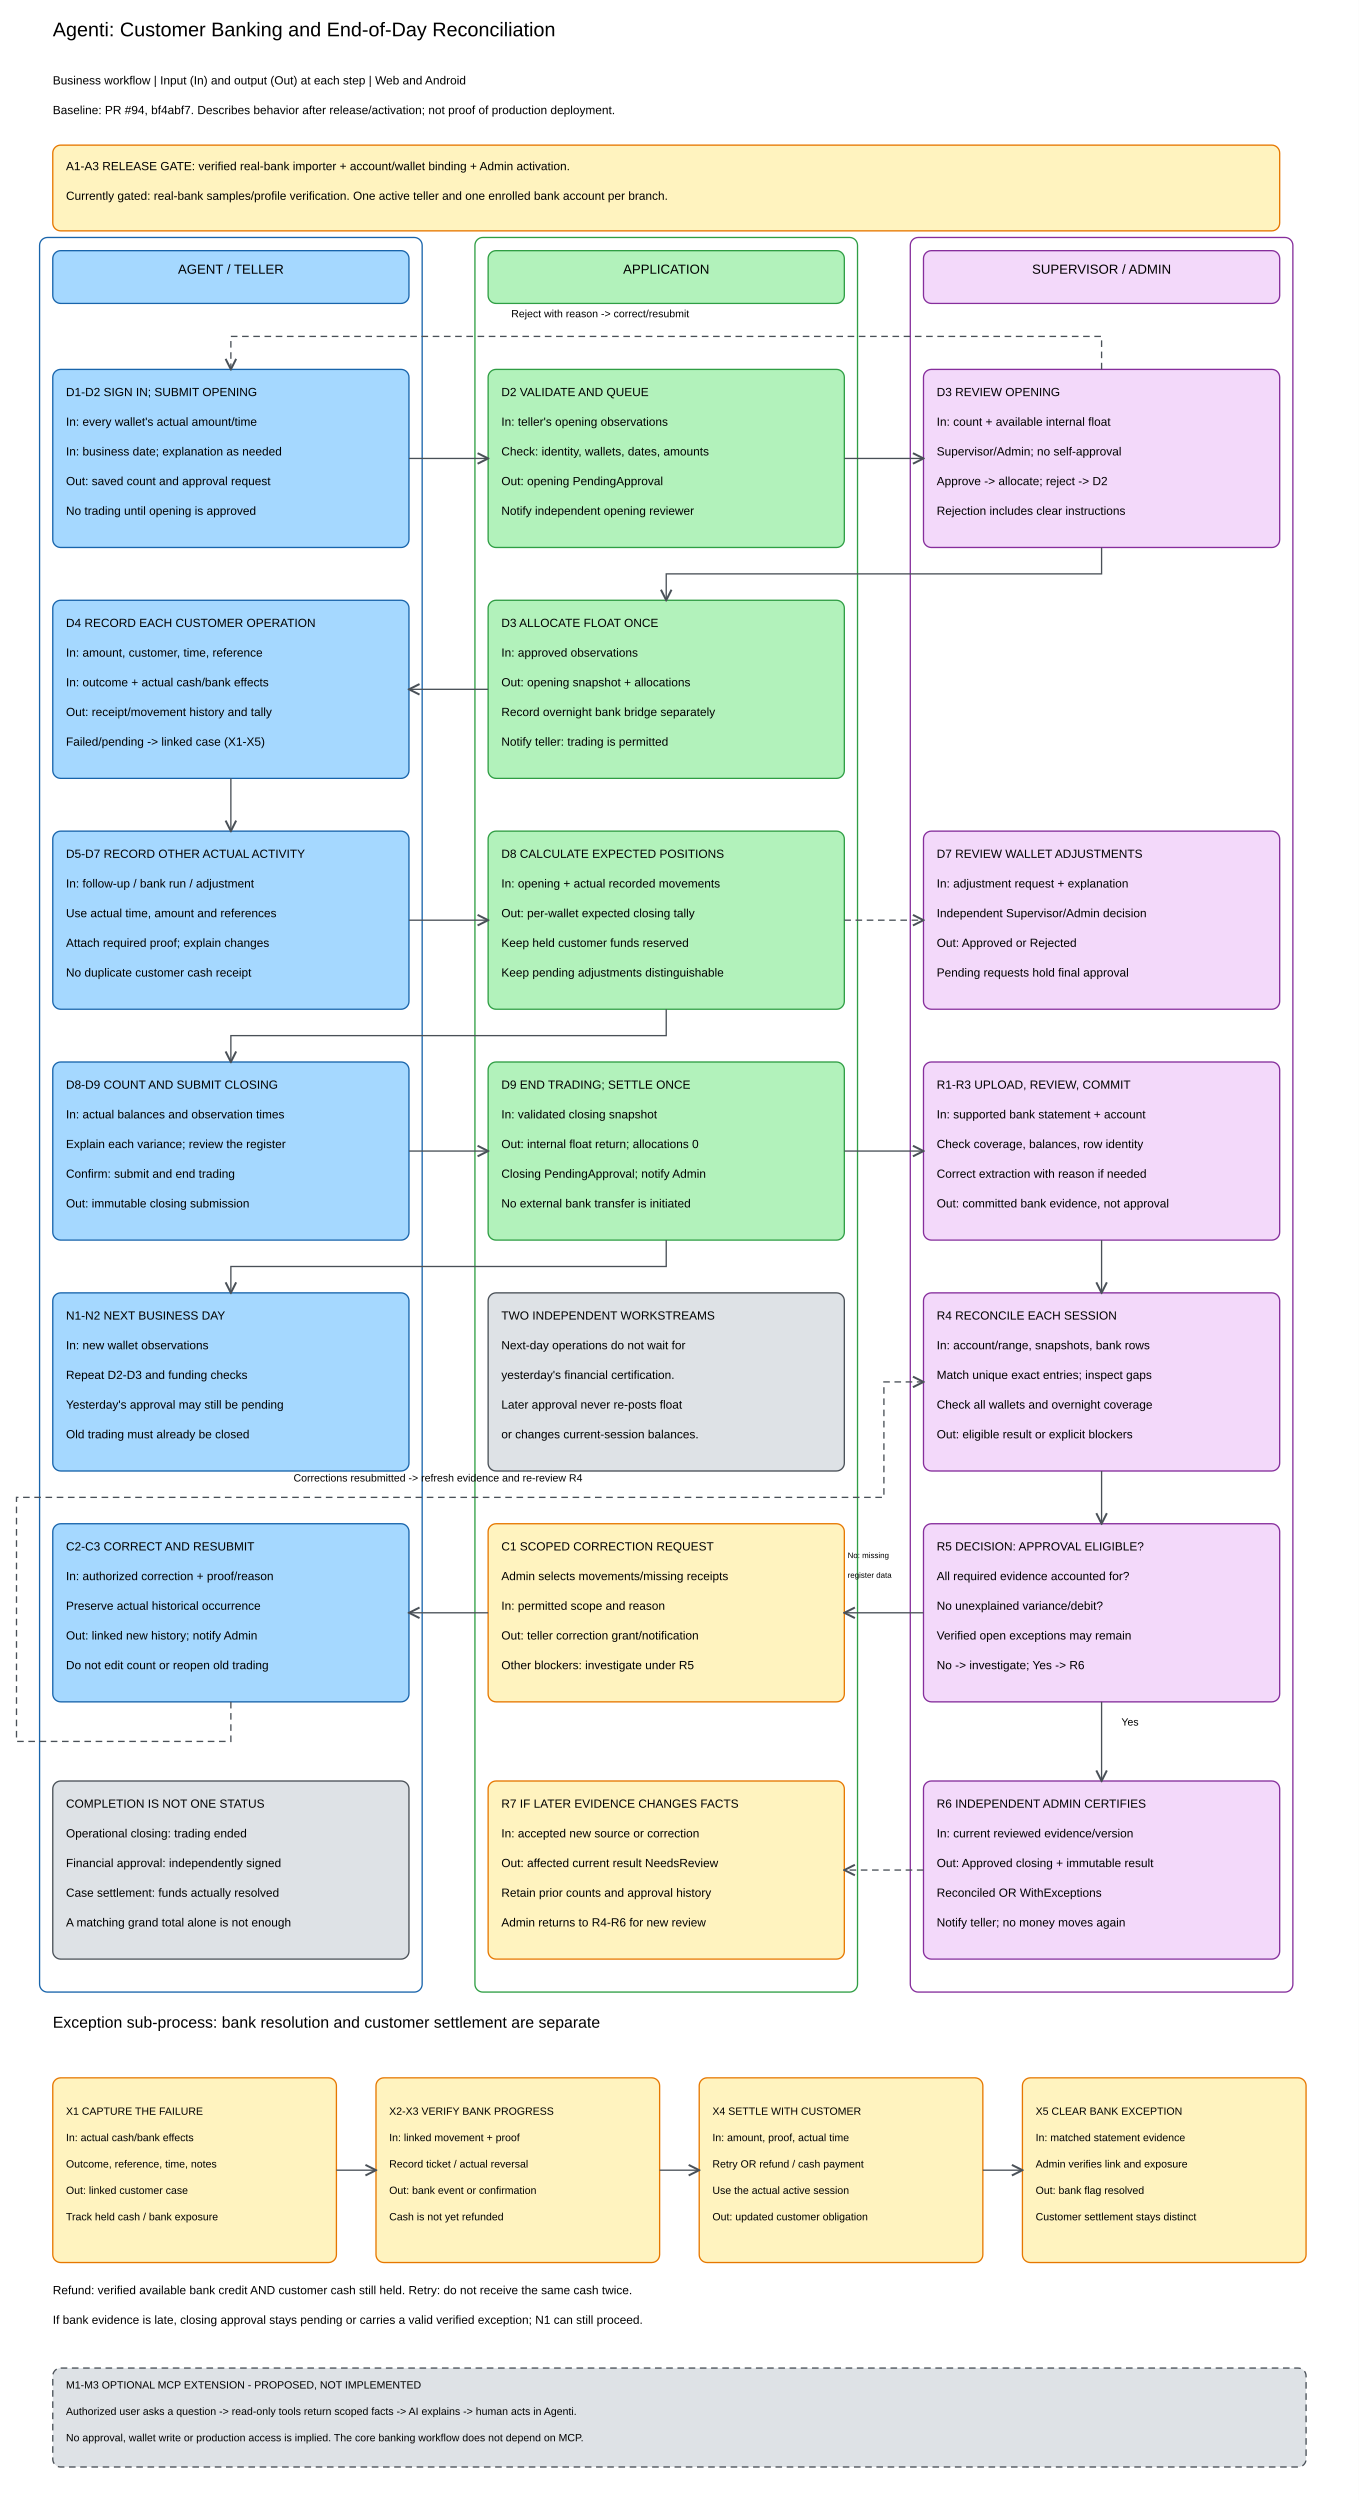
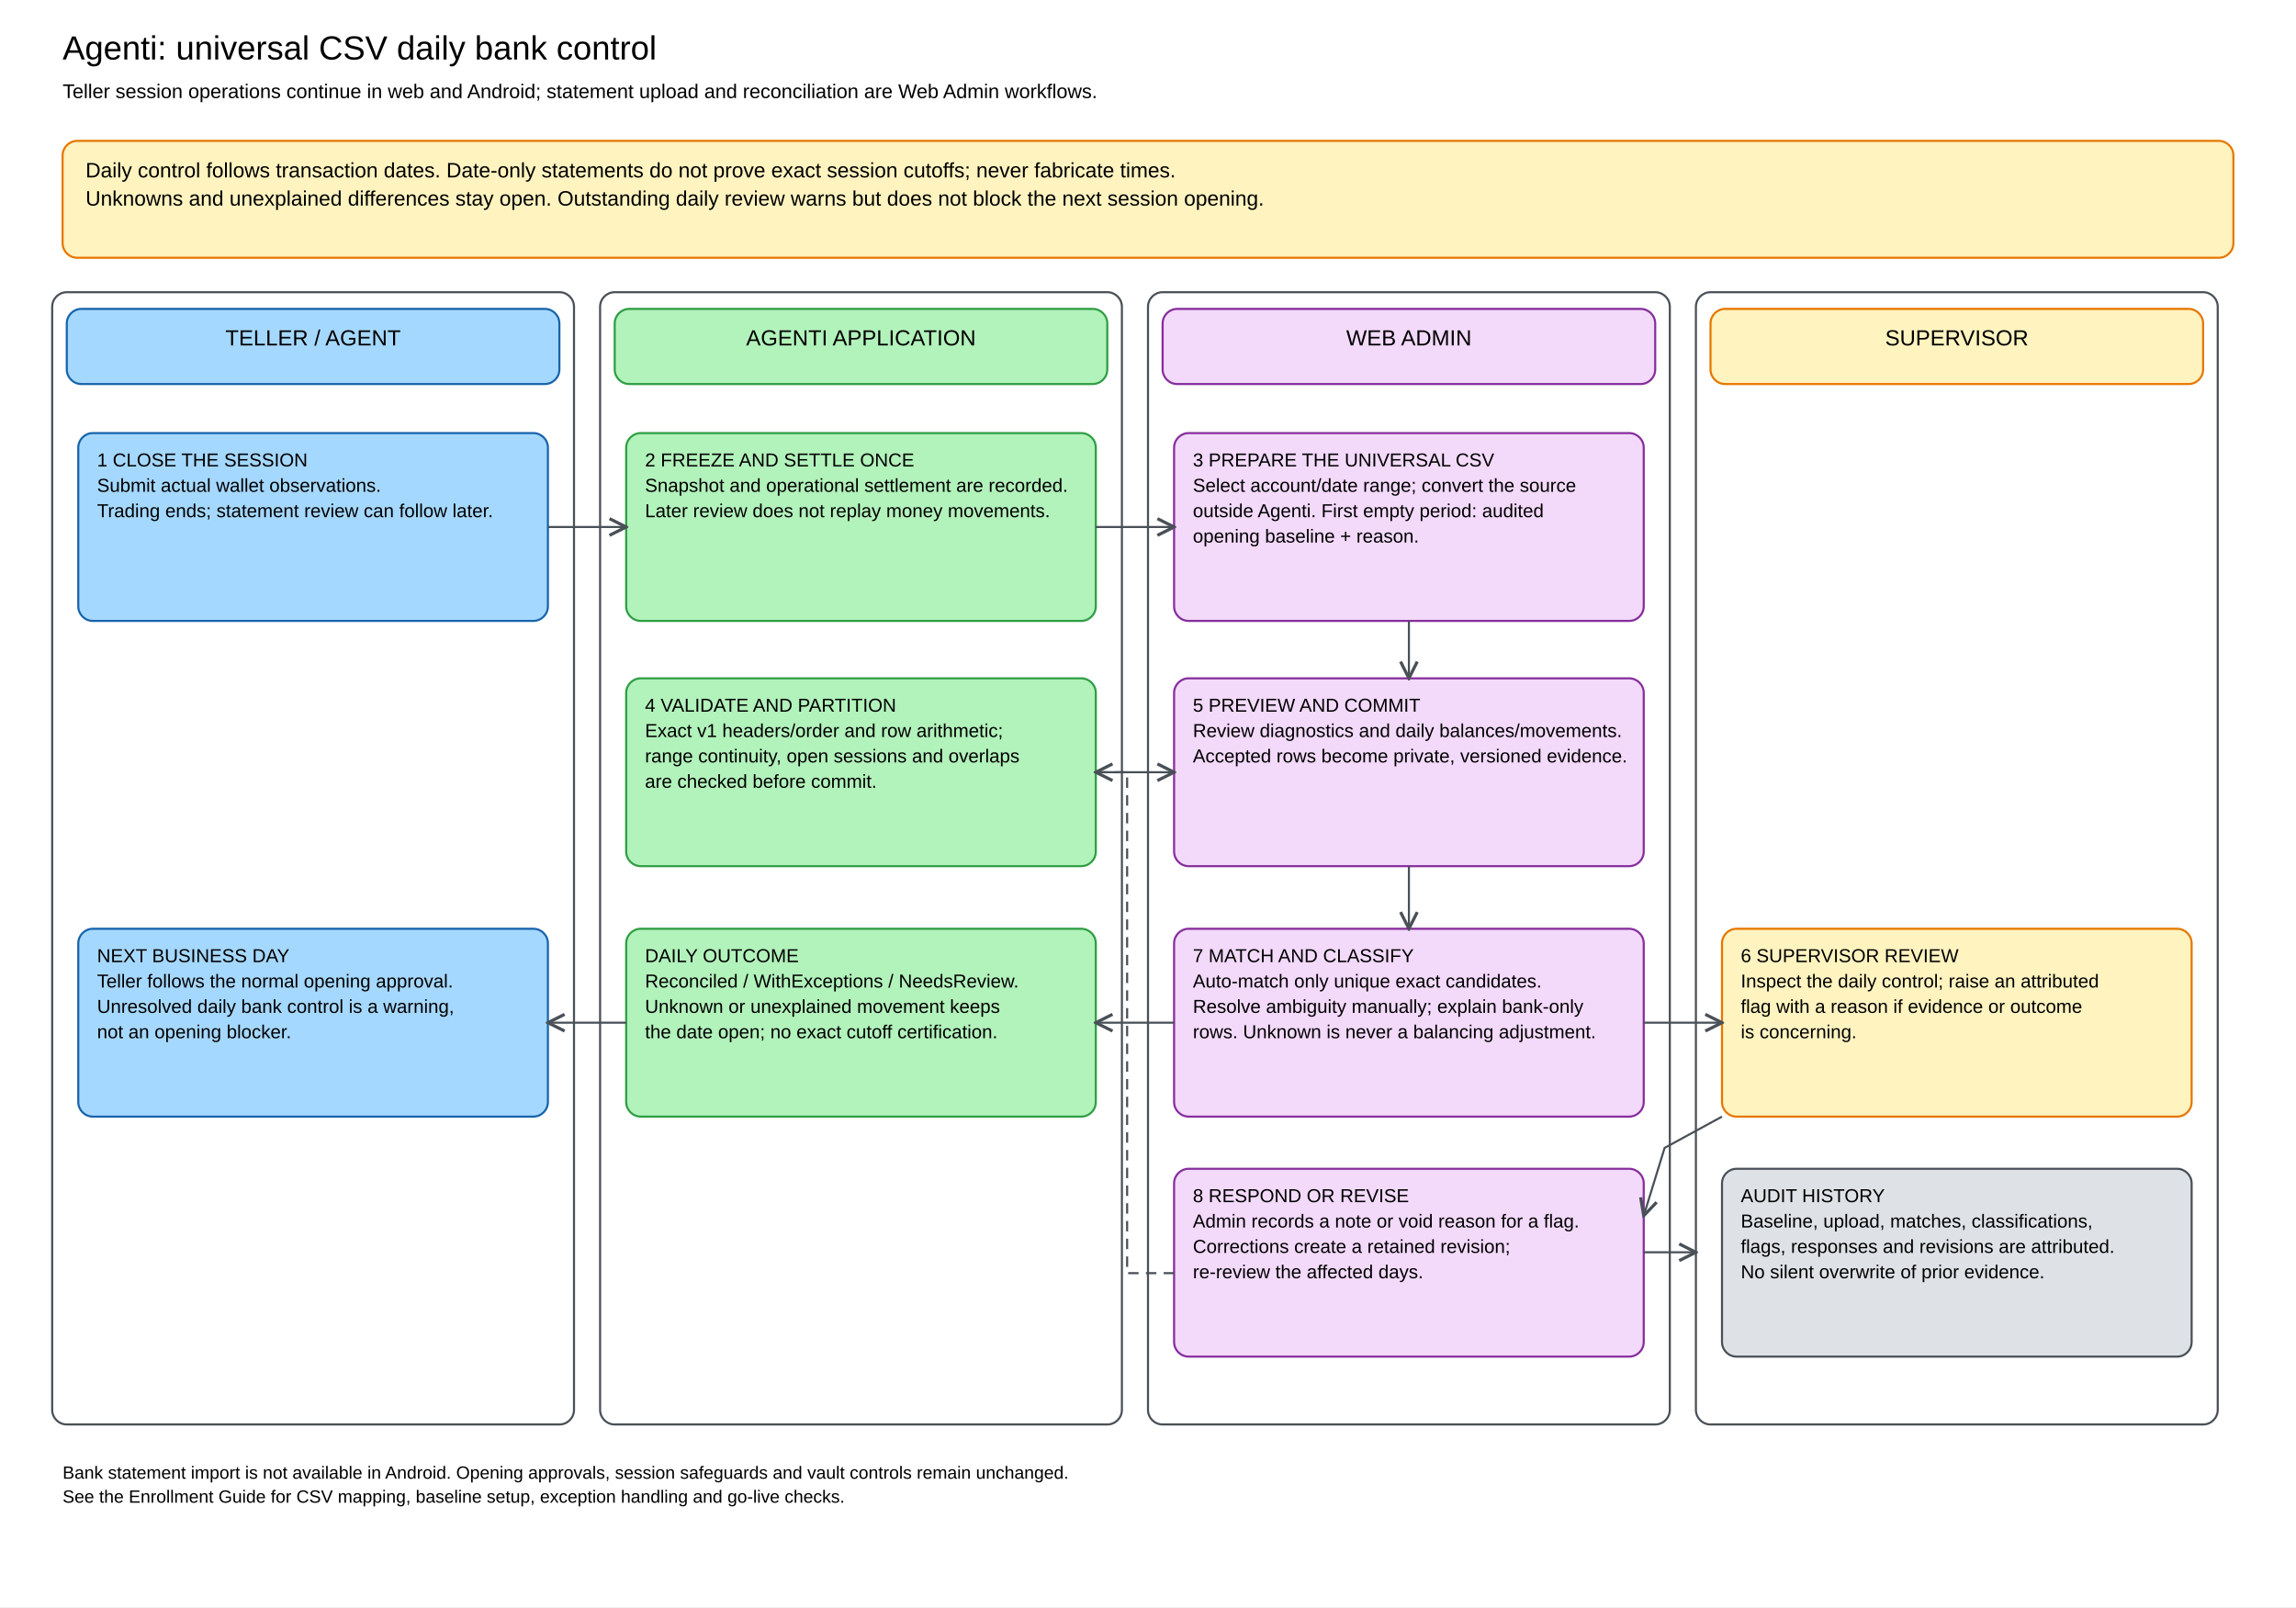
- <svg xmlns="http://www.w3.org/2000/svg" width="2060" height="3790" viewBox="0 0 2060 3790">
+ <svg xmlns="http://www.w3.org/2000/svg" width="2200" height="1540" viewBox="0 0 2200 1540">
  <defs>
    <marker id="arrow" markerWidth="10" markerHeight="10" refX="9" refY="5" orient="auto" markerUnits="strokeWidth">
      <path d="M1 1 L9 5 L1 9" fill="none" stroke="#495057" stroke-width="1.5" />
    </marker>
  </defs>
-   <rect width="2060" height="3790" fill="#ffffff" />
-   <rect id="gate" x="80" y="220" width="1860" height="130" rx="12" fill="#fff3bf" stroke="#e67700" stroke-width="2" />
-   <rect id="agent-lane" x="60" y="360" width="580" height="2660" rx="12" fill="none" stroke="#1864ab" stroke-width="2" />
-   <rect id="agent-lane-heading" x="80" y="380" width="540" height="80" rx="12" fill="#a5d8ff" stroke="#1864ab" stroke-width="2" />
-   <rect id="app-lane" x="720" y="360" width="580" height="2660" rx="12" fill="none" stroke="#2f9e44" stroke-width="2" />
-   <rect id="app-lane-heading" x="740" y="380" width="540" height="80" rx="12" fill="#b2f2bb" stroke="#2f9e44" stroke-width="2" />
-   <rect id="admin-lane" x="1380" y="360" width="580" height="2660" rx="12" fill="none" stroke="#862e9c" stroke-width="2" />
-   <rect id="admin-lane-heading" x="1400" y="380" width="540" height="80" rx="12" fill="#f3d9fa" stroke="#862e9c" stroke-width="2" />
-   <rect id="opening" x="80" y="560" width="540" height="270" rx="12" fill="#a5d8ff" stroke="#1864ab" stroke-width="2" />
-   <rect id="opening-queue" x="740" y="560" width="540" height="270" rx="12" fill="#b2f2bb" stroke="#2f9e44" stroke-width="2" />
-   <rect id="opening-review" x="1400" y="560" width="540" height="270" rx="12" fill="#f3d9fa" stroke="#862e9c" stroke-width="2" />
-   <rect id="allocation" x="740" y="910" width="540" height="270" rx="12" fill="#b2f2bb" stroke="#2f9e44" stroke-width="2" />
-   <rect id="capture" x="80" y="910" width="540" height="270" rx="12" fill="#a5d8ff" stroke="#1864ab" stroke-width="2" />
-   <rect id="optional" x="80" y="1260" width="540" height="270" rx="12" fill="#a5d8ff" stroke="#1864ab" stroke-width="2" />
-   <rect id="projection" x="740" y="1260" width="540" height="270" rx="12" fill="#b2f2bb" stroke="#2f9e44" stroke-width="2" />
-   <rect id="adjustment-review" x="1400" y="1260" width="540" height="270" rx="12" fill="#f3d9fa" stroke="#862e9c" stroke-width="2" />
-   <rect id="closing" x="80" y="1610" width="540" height="270" rx="12" fill="#a5d8ff" stroke="#1864ab" stroke-width="2" />
-   <rect id="settlement" x="740" y="1610" width="540" height="270" rx="12" fill="#b2f2bb" stroke="#2f9e44" stroke-width="2" />
-   <rect id="import" x="1400" y="1610" width="540" height="270" rx="12" fill="#f3d9fa" stroke="#862e9c" stroke-width="2" />
-   <rect id="next-day" x="80" y="1960" width="540" height="270" rx="12" fill="#a5d8ff" stroke="#1864ab" stroke-width="2" />
-   <rect id="independence" x="740" y="1960" width="540" height="270" rx="12" fill="#dee2e6" stroke="#495057" stroke-width="2" />
-   <rect id="match" x="1400" y="1960" width="540" height="270" rx="12" fill="#f3d9fa" stroke="#862e9c" stroke-width="2" />
-   <rect id="decision" x="1400" y="2310" width="540" height="270" rx="12" fill="#f3d9fa" stroke="#862e9c" stroke-width="2" />
-   <rect id="correction-request" x="740" y="2310" width="540" height="270" rx="12" fill="#fff3bf" stroke="#e67700" stroke-width="2" />
-   <rect id="correction" x="80" y="2310" width="540" height="270" rx="12" fill="#a5d8ff" stroke="#1864ab" stroke-width="2" />
-   <rect id="approval" x="1400" y="2700" width="540" height="270" rx="12" fill="#f3d9fa" stroke="#862e9c" stroke-width="2" />
-   <rect id="late-evidence" x="740" y="2700" width="540" height="270" rx="12" fill="#fff3bf" stroke="#e67700" stroke-width="2" />
-   <rect id="finish" x="80" y="2700" width="540" height="270" rx="12" fill="#dee2e6" stroke="#495057" stroke-width="2" />
-   <rect id="case-capture" x="80" y="3150" width="430" height="280" rx="12" fill="#fff3bf" stroke="#e67700" stroke-width="2" />
-   <rect id="case-bank" x="570" y="3150" width="430" height="280" rx="12" fill="#fff3bf" stroke="#e67700" stroke-width="2" />
-   <rect id="case-customer" x="1060" y="3150" width="430" height="280" rx="12" fill="#fff3bf" stroke="#e67700" stroke-width="2" />
-   <rect id="case-admin" x="1550" y="3150" width="430" height="280" rx="12" fill="#fff3bf" stroke="#e67700" stroke-width="2" />
-   <rect id="mcp-proposed" x="80" y="3590" width="1900" height="150" rx="12" fill="#dee2e6" stroke="#495057" stroke-width="2" stroke-dasharray="10 7" />
-   <polyline points="620,695 740,695" fill="none" stroke="#495057" stroke-width="2" marker-end="url(#arrow)" />
-   <polyline points="1280,695 1400,695" fill="none" stroke="#495057" stroke-width="2" marker-end="url(#arrow)" />
-   <polyline points="1670,830 1670,870 1010,870 1010,910" fill="none" stroke="#495057" stroke-width="2" marker-end="url(#arrow)" />
-   <polyline points="740,1045 620,1045" fill="none" stroke="#495057" stroke-width="2" marker-end="url(#arrow)" />
-   <polyline points="1670,560 1670,510 350,510 350,560" fill="none" stroke="#495057" stroke-width="2" marker-end="url(#arrow)" stroke-dasharray="10 7" />
-   <polyline points="350,1180 350,1260" fill="none" stroke="#495057" stroke-width="2" marker-end="url(#arrow)" />
-   <polyline points="620,1395 740,1395" fill="none" stroke="#495057" stroke-width="2" marker-end="url(#arrow)" />
-   <polyline points="1280,1395 1400,1395" fill="none" stroke="#495057" stroke-width="2" marker-end="url(#arrow)" stroke-dasharray="10 7" />
-   <polyline points="1010,1530 1010,1570 350,1570 350,1610" fill="none" stroke="#495057" stroke-width="2" marker-end="url(#arrow)" />
-   <polyline points="620,1745 740,1745" fill="none" stroke="#495057" stroke-width="2" marker-end="url(#arrow)" />
-   <polyline points="1280,1745 1400,1745" fill="none" stroke="#495057" stroke-width="2" marker-end="url(#arrow)" />
-   <polyline points="1010,1880 1010,1920 350,1920 350,1960" fill="none" stroke="#495057" stroke-width="2" marker-end="url(#arrow)" />
-   <polyline points="1670,1880 1670,1960" fill="none" stroke="#495057" stroke-width="2" marker-end="url(#arrow)" />
-   <polyline points="1670,2230 1670,2310" fill="none" stroke="#495057" stroke-width="2" marker-end="url(#arrow)" />
-   <polyline points="1400,2445 1280,2445" fill="none" stroke="#495057" stroke-width="2" marker-end="url(#arrow)" />
-   <polyline points="740,2445 620,2445" fill="none" stroke="#495057" stroke-width="2" marker-end="url(#arrow)" />
-   <polyline points="350,2580 350,2640 25,2640 25,2270 1340,2270 1340,2095 1400,2095" fill="none" stroke="#495057" stroke-width="2" marker-end="url(#arrow)" stroke-dasharray="10 7" />
-   <polyline points="1670,2580 1670,2700" fill="none" stroke="#495057" stroke-width="2" marker-end="url(#arrow)" />
-   <polyline points="1400,2835 1280,2835" fill="none" stroke="#495057" stroke-width="2" marker-end="url(#arrow)" stroke-dasharray="10 7" />
-   <polyline points="510,3290 570,3290" fill="none" stroke="#495057" stroke-width="2" marker-end="url(#arrow)" />
-   <polyline points="1000,3290 1060,3290" fill="none" stroke="#495057" stroke-width="2" marker-end="url(#arrow)" />
-   <polyline points="1490,3290 1550,3290" fill="none" stroke="#495057" stroke-width="2" marker-end="url(#arrow)" />
-   <text id="title" font-family="Arial, Helvetica, sans-serif" font-size="30" fill="#000000" text-anchor="start">
-     <tspan x="80" y="55">Agenti: Customer Banking and End-of-Day Reconciliation</tspan>
+   <rect width="2200" height="1540" fill="#ffffff" />
+   <text id="title" font-family="Arial, Helvetica, sans-serif" font-size="32" fill="#000000" text-anchor="start">
+     <tspan x="60" y="57">Agenti: universal CSV daily bank control</tspan>
  </text>
-   <text id="subtitle" font-family="Arial, Helvetica, sans-serif" font-size="18" fill="#000000" text-anchor="start">
-     <tspan x="80" y="128">Business workflow | Input (In) and output (Out) at each step | Web and Android</tspan>
-     <tspan x="80" y="173">Baseline: PR #94, bf4abf7. Describes behavior after release/activation; not proof of production deployment.</tspan>
+   <text id="subtitle" font-family="Arial, Helvetica, sans-serif" font-size="19" fill="#000000" text-anchor="start">
+     <tspan x="60" y="94">Teller session operations continue in web and Android; statement upload and reconciliation are Web Admin workflows.</tspan>
  </text>
-   <text id="gate-text" font-family="Arial, Helvetica, sans-serif" font-size="18" fill="#000000" text-anchor="start">
-     <tspan x="100" y="258">A1-A3 RELEASE GATE: verified real-bank importer + account/wallet binding + Admin activation.</tspan>
-     <tspan x="100" y="303">Currently gated: real-bank samples/profile verification. One active teller and one enrolled bank account per branch.</tspan>
+   <rect id="cutoff-callout" x="60" y="135" width="2080" height="112" rx="14" fill="#fff3bf" stroke="#e67700" stroke-width="2" />
+   <text id="cutoff-callout-text" font-family="Arial, Helvetica, sans-serif" font-size="20" fill="#000000" text-anchor="start">
+     <tspan x="82" y="170">Daily control follows transaction dates. Date-only statements do not prove exact session cutoffs; never fabricate times.</tspan>
+     <tspan x="82" y="197">Unknowns and unexplained differences stay open. Outstanding daily review warns but does not block the next session opening.</tspan>
  </text>
-   <text id="agent-lane-heading-text" font-family="Arial, Helvetica, sans-serif" font-size="20" fill="#000000" text-anchor="middle">
-     <tspan x="350" y="415">AGENT / TELLER</tspan>
+   <rect id="teller-lane" x="50" y="280" width="500" height="1085" rx="14" fill="transparent" stroke="#495057" stroke-width="2" />
+   <rect id="teller-lane-heading" x="64" y="296" width="472" height="72" rx="14" fill="#a5d8ff" stroke="#1864ab" stroke-width="2" />
+   <text id="teller-lane-heading-text" font-family="Arial, Helvetica, sans-serif" font-size="21" fill="#000000" text-anchor="middle">
+     <tspan x="300" y="331">TELLER / AGENT</tspan>
  </text>
-   <text id="app-lane-heading-text" font-family="Arial, Helvetica, sans-serif" font-size="20" fill="#000000" text-anchor="middle">
-     <tspan x="1010" y="415">APPLICATION</tspan>
+   <rect id="app-lane" x="575" y="280" width="500" height="1085" rx="14" fill="transparent" stroke="#495057" stroke-width="2" />
+   <rect id="app-lane-heading" x="589" y="296" width="472" height="72" rx="14" fill="#b2f2bb" stroke="#2f9e44" stroke-width="2" />
+   <text id="app-lane-heading-text" font-family="Arial, Helvetica, sans-serif" font-size="21" fill="#000000" text-anchor="middle">
+     <tspan x="825" y="331">AGENTI APPLICATION</tspan>
  </text>
-   <text id="admin-lane-heading-text" font-family="Arial, Helvetica, sans-serif" font-size="20" fill="#000000" text-anchor="middle">
-     <tspan x="1670" y="415">SUPERVISOR / ADMIN</tspan>
+   <rect id="admin-lane" x="1100" y="280" width="500" height="1085" rx="14" fill="transparent" stroke="#495057" stroke-width="2" />
+   <rect id="admin-lane-heading" x="1114" y="296" width="472" height="72" rx="14" fill="#f3d9fa" stroke="#862e9c" stroke-width="2" />
+   <text id="admin-lane-heading-text" font-family="Arial, Helvetica, sans-serif" font-size="21" fill="#000000" text-anchor="middle">
+     <tspan x="1350" y="331">WEB ADMIN</tspan>
  </text>
-   <text id="opening-text" font-family="Arial, Helvetica, sans-serif" font-size="18" fill="#000000" text-anchor="start">
-     <tspan x="100" y="600.5">D1-D2  SIGN IN; SUBMIT OPENING</tspan>
-     <tspan x="100" y="645.5">In: every wallet's actual amount/time</tspan>
-     <tspan x="100" y="690.5">In: business date; explanation as needed</tspan>
-     <tspan x="100" y="735.5">Out: saved count and approval request</tspan>
-     <tspan x="100" y="780.5">No trading until opening is approved</tspan>
+   <rect id="supervisor-lane" x="1625" y="280" width="500" height="1085" rx="14" fill="transparent" stroke="#495057" stroke-width="2" />
+   <rect id="supervisor-lane-heading" x="1639" y="296" width="472" height="72" rx="14" fill="#fff3bf" stroke="#e67700" stroke-width="2" />
+   <text id="supervisor-lane-heading-text" font-family="Arial, Helvetica, sans-serif" font-size="21" fill="#000000" text-anchor="middle">
+     <tspan x="1875" y="331">SUPERVISOR</tspan>
  </text>
-   <text id="opening-queue-text" font-family="Arial, Helvetica, sans-serif" font-size="18" fill="#000000" text-anchor="start">
-     <tspan x="760" y="600.5">D2  VALIDATE AND QUEUE</tspan>
-     <tspan x="760" y="645.5">In: teller's opening observations</tspan>
-     <tspan x="760" y="690.5">Check: identity, wallets, dates, amounts</tspan>
-     <tspan x="760" y="735.5">Out: opening PendingApproval</tspan>
-     <tspan x="760" y="780.5">Notify independent opening reviewer</tspan>
+   <rect id="close-session" x="75" y="415" width="450" height="180" rx="14" fill="#a5d8ff" stroke="#1864ab" stroke-width="2" />
+   <text id="close-session-text" font-family="Arial, Helvetica, sans-serif" font-size="18" fill="#000000" text-anchor="start">
+     <tspan x="93" y="447">1  CLOSE THE SESSION</tspan>
+     <tspan x="93" y="471.3">Submit actual wallet observations.</tspan>
+     <tspan x="93" y="495.6">Trading ends; statement review can follow later.</tspan>
  </text>
-   <text id="opening-review-text" font-family="Arial, Helvetica, sans-serif" font-size="18" fill="#000000" text-anchor="start">
-     <tspan x="1420" y="600.5">D3  REVIEW OPENING</tspan>
-     <tspan x="1420" y="645.5">In: count + available internal float</tspan>
-     <tspan x="1420" y="690.5">Supervisor/Admin; no self-approval</tspan>
-     <tspan x="1420" y="735.5">Approve -&gt; allocate; reject -&gt; D2</tspan>
-     <tspan x="1420" y="780.5">Rejection includes clear instructions</tspan>
+   <rect id="freeze-settle" x="600" y="415" width="450" height="180" rx="14" fill="#b2f2bb" stroke="#2f9e44" stroke-width="2" />
+   <text id="freeze-settle-text" font-family="Arial, Helvetica, sans-serif" font-size="18" fill="#000000" text-anchor="start">
+     <tspan x="618" y="447">2  FREEZE AND SETTLE ONCE</tspan>
+     <tspan x="618" y="471.3">Snapshot and operational settlement are recorded.</tspan>
+     <tspan x="618" y="495.6">Later review does not replay money movements.</tspan>
  </text>
-   <text id="allocation-text" font-family="Arial, Helvetica, sans-serif" font-size="18" fill="#000000" text-anchor="start">
-     <tspan x="760" y="950.5">D3  ALLOCATE FLOAT ONCE</tspan>
-     <tspan x="760" y="995.5">In: approved observations</tspan>
-     <tspan x="760" y="1040.5">Out: opening snapshot + allocations</tspan>
-     <tspan x="760" y="1085.5">Record overnight bank bridge separately</tspan>
-     <tspan x="760" y="1130.5">Notify teller: trading is permitted</tspan>
+   <rect id="prepare-csv" x="1125" y="415" width="450" height="180" rx="14" fill="#f3d9fa" stroke="#862e9c" stroke-width="2" />
+   <text id="prepare-csv-text" font-family="Arial, Helvetica, sans-serif" font-size="18" fill="#000000" text-anchor="start">
+     <tspan x="1143" y="447">3  PREPARE THE UNIVERSAL CSV</tspan>
+     <tspan x="1143" y="471.3">Select account/date range; convert the source</tspan>
+     <tspan x="1143" y="495.6">outside Agenti. First empty period: audited</tspan>
+     <tspan x="1143" y="519.9">opening baseline + reason.</tspan>
  </text>
-   <text id="capture-text" font-family="Arial, Helvetica, sans-serif" font-size="18" fill="#000000" text-anchor="start">
-     <tspan x="100" y="950.5">D4  RECORD EACH CUSTOMER OPERATION</tspan>
-     <tspan x="100" y="995.5">In: amount, customer, time, reference</tspan>
-     <tspan x="100" y="1040.5">In: outcome + actual cash/bank effects</tspan>
-     <tspan x="100" y="1085.5">Out: receipt/movement history and tally</tspan>
-     <tspan x="100" y="1130.5">Failed/pending -&gt; linked case (X1-X5)</tspan>
+   <rect id="upload-validate" x="600" y="650" width="450" height="180" rx="14" fill="#b2f2bb" stroke="#2f9e44" stroke-width="2" />
+   <text id="upload-validate-text" font-family="Arial, Helvetica, sans-serif" font-size="18" fill="#000000" text-anchor="start">
+     <tspan x="618" y="682">4  VALIDATE AND PARTITION</tspan>
+     <tspan x="618" y="706.3">Exact v1 headers/order and row arithmetic;</tspan>
+     <tspan x="618" y="730.6">range continuity, open sessions and overlaps</tspan>
+     <tspan x="618" y="754.9">are checked before commit.</tspan>
  </text>
-   <text id="optional-text" font-family="Arial, Helvetica, sans-serif" font-size="18" fill="#000000" text-anchor="start">
-     <tspan x="100" y="1300.5">D5-D7  RECORD OTHER ACTUAL ACTIVITY</tspan>
-     <tspan x="100" y="1345.5">In: follow-up / bank run / adjustment</tspan>
-     <tspan x="100" y="1390.5">Use actual time, amount and references</tspan>
-     <tspan x="100" y="1435.5">Attach required proof; explain changes</tspan>
-     <tspan x="100" y="1480.5">No duplicate customer cash receipt</tspan>
+   <rect id="review-commit" x="1125" y="650" width="450" height="180" rx="14" fill="#f3d9fa" stroke="#862e9c" stroke-width="2" />
+   <text id="review-commit-text" font-family="Arial, Helvetica, sans-serif" font-size="18" fill="#000000" text-anchor="start">
+     <tspan x="1143" y="682">5  PREVIEW AND COMMIT</tspan>
+     <tspan x="1143" y="706.3">Review diagnostics and daily balances/movements.</tspan>
+     <tspan x="1143" y="730.6">Accepted rows become private, versioned evidence.</tspan>
  </text>
-   <text id="projection-text" font-family="Arial, Helvetica, sans-serif" font-size="18" fill="#000000" text-anchor="start">
-     <tspan x="760" y="1300.5">D8  CALCULATE EXPECTED POSITIONS</tspan>
-     <tspan x="760" y="1345.5">In: opening + actual recorded movements</tspan>
-     <tspan x="760" y="1390.5">Out: per-wallet expected closing tally</tspan>
-     <tspan x="760" y="1435.5">Keep held customer funds reserved</tspan>
-     <tspan x="760" y="1480.5">Keep pending adjustments distinguishable</tspan>
+   <rect id="supervisor-flag" x="1650" y="890" width="450" height="180" rx="14" fill="#fff3bf" stroke="#e67700" stroke-width="2" />
+   <text id="supervisor-flag-text" font-family="Arial, Helvetica, sans-serif" font-size="18" fill="#000000" text-anchor="start">
+     <tspan x="1668" y="922">6  SUPERVISOR REVIEW</tspan>
+     <tspan x="1668" y="946.3">Inspect the daily control; raise an attributed</tspan>
+     <tspan x="1668" y="970.6">flag with a reason if evidence or outcome</tspan>
+     <tspan x="1668" y="994.9">is concerning.</tspan>
  </text>
-   <text id="adjustment-review-text" font-family="Arial, Helvetica, sans-serif" font-size="18" fill="#000000" text-anchor="start">
-     <tspan x="1420" y="1300.5">D7  REVIEW WALLET ADJUSTMENTS</tspan>
-     <tspan x="1420" y="1345.5">In: adjustment request + explanation</tspan>
-     <tspan x="1420" y="1390.5">Independent Supervisor/Admin decision</tspan>
-     <tspan x="1420" y="1435.5">Out: Approved or Rejected</tspan>
-     <tspan x="1420" y="1480.5">Pending requests hold final approval</tspan>
+   <rect id="daily-status" x="600" y="890" width="450" height="180" rx="14" fill="#b2f2bb" stroke="#2f9e44" stroke-width="2" />
+   <text id="daily-status-text" font-family="Arial, Helvetica, sans-serif" font-size="18" fill="#000000" text-anchor="start">
+     <tspan x="618" y="922">DAILY OUTCOME</tspan>
+     <tspan x="618" y="946.3">Reconciled / WithExceptions / NeedsReview.</tspan>
+     <tspan x="618" y="970.6">Unknown or unexplained movement keeps</tspan>
+     <tspan x="618" y="994.9">the date open; no exact cutoff certification.</tspan>
  </text>
-   <text id="closing-text" font-family="Arial, Helvetica, sans-serif" font-size="18" fill="#000000" text-anchor="start">
-     <tspan x="100" y="1650.5">D8-D9  COUNT AND SUBMIT CLOSING</tspan>
-     <tspan x="100" y="1695.5">In: actual balances and observation times</tspan>
-     <tspan x="100" y="1740.5">Explain each variance; review the register</tspan>
-     <tspan x="100" y="1785.5">Confirm: submit and end trading</tspan>
-     <tspan x="100" y="1830.5">Out: immutable closing submission</tspan>
+   <rect id="match-classify" x="1125" y="890" width="450" height="180" rx="14" fill="#f3d9fa" stroke="#862e9c" stroke-width="2" />
+   <text id="match-classify-text" font-family="Arial, Helvetica, sans-serif" font-size="18" fill="#000000" text-anchor="start">
+     <tspan x="1143" y="922">7  MATCH AND CLASSIFY</tspan>
+     <tspan x="1143" y="946.3">Auto-match only unique exact candidates.</tspan>
+     <tspan x="1143" y="970.6">Resolve ambiguity manually; explain bank-only</tspan>
+     <tspan x="1143" y="994.9">rows. Unknown is never a balancing adjustment.</tspan>
  </text>
-   <text id="settlement-text" font-family="Arial, Helvetica, sans-serif" font-size="18" fill="#000000" text-anchor="start">
-     <tspan x="760" y="1650.5">D9  END TRADING; SETTLE ONCE</tspan>
-     <tspan x="760" y="1695.5">In: validated closing snapshot</tspan>
-     <tspan x="760" y="1740.5">Out: internal float return; allocations 0</tspan>
-     <tspan x="760" y="1785.5">Closing PendingApproval; notify Admin</tspan>
-     <tspan x="760" y="1830.5">No external bank transfer is initiated</tspan>
+   <rect id="admin-response" x="1125" y="1120" width="450" height="180" rx="14" fill="#f3d9fa" stroke="#862e9c" stroke-width="2" />
+   <text id="admin-response-text" font-family="Arial, Helvetica, sans-serif" font-size="18" fill="#000000" text-anchor="start">
+     <tspan x="1143" y="1152">8  RESPOND OR REVISE</tspan>
+     <tspan x="1143" y="1176.3">Admin records a note or void reason for a flag.</tspan>
+     <tspan x="1143" y="1200.6">Corrections create a retained revision;</tspan>
+     <tspan x="1143" y="1224.9">re-review the affected days.</tspan>
  </text>
-   <text id="import-text" font-family="Arial, Helvetica, sans-serif" font-size="18" fill="#000000" text-anchor="start">
-     <tspan x="1420" y="1650.5">R1-R3  UPLOAD, REVIEW, COMMIT</tspan>
-     <tspan x="1420" y="1695.5">In: supported bank statement + account</tspan>
-     <tspan x="1420" y="1740.5">Check coverage, balances, row identity</tspan>
-     <tspan x="1420" y="1785.5">Correct extraction with reason if needed</tspan>
-     <tspan x="1420" y="1830.5">Out: committed bank evidence, not approval</tspan>
+   <rect id="next-opening" x="75" y="890" width="450" height="180" rx="14" fill="#a5d8ff" stroke="#1864ab" stroke-width="2" />
+   <text id="next-opening-text" font-family="Arial, Helvetica, sans-serif" font-size="18" fill="#000000" text-anchor="start">
+     <tspan x="93" y="922">NEXT BUSINESS DAY</tspan>
+     <tspan x="93" y="946.3">Teller follows the normal opening approval.</tspan>
+     <tspan x="93" y="970.6">Unresolved daily bank control is a warning,</tspan>
+     <tspan x="93" y="994.9">not an opening blocker.</tspan>
  </text>
-   <text id="next-day-text" font-family="Arial, Helvetica, sans-serif" font-size="18" fill="#000000" text-anchor="start">
-     <tspan x="100" y="2000.5">N1-N2  NEXT BUSINESS DAY</tspan>
-     <tspan x="100" y="2045.5">In: new wallet observations</tspan>
-     <tspan x="100" y="2090.5">Repeat D2-D3 and funding checks</tspan>
-     <tspan x="100" y="2135.5">Yesterday's approval may still be pending</tspan>
-     <tspan x="100" y="2180.5">Old trading must already be closed</tspan>
+   <rect id="audit-history" x="1650" y="1120" width="450" height="180" rx="14" fill="#dee2e6" stroke="#495057" stroke-width="2" />
+   <text id="audit-history-text" font-family="Arial, Helvetica, sans-serif" font-size="18" fill="#000000" text-anchor="start">
+     <tspan x="1668" y="1152">AUDIT HISTORY</tspan>
+     <tspan x="1668" y="1176.3">Baseline, upload, matches, classifications,</tspan>
+     <tspan x="1668" y="1200.6">flags, responses and revisions are attributed.</tspan>
+     <tspan x="1668" y="1224.9">No silent overwrite of prior evidence.</tspan>
  </text>
-   <text id="independence-text" font-family="Arial, Helvetica, sans-serif" font-size="18" fill="#000000" text-anchor="start">
-     <tspan x="760" y="2000.5">TWO INDEPENDENT WORKSTREAMS</tspan>
-     <tspan x="760" y="2045.5">Next-day operations do not wait for</tspan>
-     <tspan x="760" y="2090.5">yesterday's financial certification.</tspan>
-     <tspan x="760" y="2135.5">Later approval never re-posts float</tspan>
-     <tspan x="760" y="2180.5">or changes current-session balances.</tspan>
-   </text>
-   <text id="match-text" font-family="Arial, Helvetica, sans-serif" font-size="18" fill="#000000" text-anchor="start">
-     <tspan x="1420" y="2000.5">R4  RECONCILE EACH SESSION</tspan>
-     <tspan x="1420" y="2045.5">In: account/range, snapshots, bank rows</tspan>
-     <tspan x="1420" y="2090.5">Match unique exact entries; inspect gaps</tspan>
-     <tspan x="1420" y="2135.5">Check all wallets and overnight coverage</tspan>
-     <tspan x="1420" y="2180.5">Out: eligible result or explicit blockers</tspan>
-   </text>
-   <text id="decision-text" font-family="Arial, Helvetica, sans-serif" font-size="18" fill="#000000" text-anchor="start">
-     <tspan x="1420" y="2350.5">R5  DECISION: APPROVAL ELIGIBLE?</tspan>
-     <tspan x="1420" y="2395.5">All required evidence accounted for?</tspan>
-     <tspan x="1420" y="2440.5">No unexplained variance/debit?</tspan>
-     <tspan x="1420" y="2485.5">Verified open exceptions may remain</tspan>
-     <tspan x="1420" y="2530.5">No -&gt; investigate; Yes -&gt; R6</tspan>
-   </text>
-   <text id="correction-request-text" font-family="Arial, Helvetica, sans-serif" font-size="18" fill="#000000" text-anchor="start">
-     <tspan x="760" y="2350.5">C1  SCOPED CORRECTION REQUEST</tspan>
-     <tspan x="760" y="2395.5">Admin selects movements/missing receipts</tspan>
-     <tspan x="760" y="2440.5">In: permitted scope and reason</tspan>
-     <tspan x="760" y="2485.5">Out: teller correction grant/notification</tspan>
-     <tspan x="760" y="2530.5">Other blockers: investigate under R5</tspan>
-   </text>
-   <text id="correction-text" font-family="Arial, Helvetica, sans-serif" font-size="18" fill="#000000" text-anchor="start">
-     <tspan x="100" y="2350.5">C2-C3  CORRECT AND RESUBMIT</tspan>
-     <tspan x="100" y="2395.5">In: authorized correction + proof/reason</tspan>
-     <tspan x="100" y="2440.5">Preserve actual historical occurrence</tspan>
-     <tspan x="100" y="2485.5">Out: linked new history; notify Admin</tspan>
-     <tspan x="100" y="2530.5">Do not edit count or reopen old trading</tspan>
-   </text>
-   <text id="approval-text" font-family="Arial, Helvetica, sans-serif" font-size="18" fill="#000000" text-anchor="start">
-     <tspan x="1420" y="2740.5">R6  INDEPENDENT ADMIN CERTIFIES</tspan>
-     <tspan x="1420" y="2785.5">In: current reviewed evidence/version</tspan>
-     <tspan x="1420" y="2830.5">Out: Approved closing + immutable result</tspan>
-     <tspan x="1420" y="2875.5">Reconciled OR WithExceptions</tspan>
-     <tspan x="1420" y="2920.5">Notify teller; no money moves again</tspan>
-   </text>
-   <text id="late-evidence-text" font-family="Arial, Helvetica, sans-serif" font-size="18" fill="#000000" text-anchor="start">
-     <tspan x="760" y="2740.5">R7  IF LATER EVIDENCE CHANGES FACTS</tspan>
-     <tspan x="760" y="2785.5">In: accepted new source or correction</tspan>
-     <tspan x="760" y="2830.5">Out: affected current result NeedsReview</tspan>
-     <tspan x="760" y="2875.5">Retain prior counts and approval history</tspan>
-     <tspan x="760" y="2920.5">Admin returns to R4-R6 for new review</tspan>
-   </text>
-   <text id="finish-text" font-family="Arial, Helvetica, sans-serif" font-size="18" fill="#000000" text-anchor="start">
-     <tspan x="100" y="2740.5">COMPLETION IS NOT ONE STATUS</tspan>
-     <tspan x="100" y="2785.5">Operational closing: trading ended</tspan>
-     <tspan x="100" y="2830.5">Financial approval: independently signed</tspan>
-     <tspan x="100" y="2875.5">Case settlement: funds actually resolved</tspan>
-     <tspan x="100" y="2920.5">A matching grand total alone is not enough</tspan>
-   </text>
-   <text id="reject-label" font-family="Arial, Helvetica, sans-serif" font-size="16" fill="#000000" text-anchor="start">
-     <tspan x="775" y="481">Reject with reason -&gt; correct/resubmit</tspan>
-   </text>
-   <text id="no-label" font-family="Arial, Helvetica, sans-serif" font-size="12" fill="#000000" text-anchor="start">
-     <tspan x="1285" y="2362">No: missing</tspan>
-     <tspan x="1285" y="2392">register data</tspan>
-   </text>
-   <text id="resubmit-label" font-family="Arial, Helvetica, sans-serif" font-size="16" fill="#000000" text-anchor="start">
-     <tspan x="445" y="2246">Corrections resubmitted -&gt; refresh evidence and re-review R4</tspan>
-   </text>
-   <text id="yes-label" font-family="Arial, Helvetica, sans-serif" font-size="16" fill="#000000" text-anchor="start">
-     <tspan x="1700" y="2616">Yes</tspan>
-   </text>
-   <text id="exceptions-heading" font-family="Arial, Helvetica, sans-serif" font-size="24" fill="#000000" text-anchor="start">
-     <tspan x="80" y="3074">Exception sub-process: bank resolution and customer settlement are separate</tspan>
-   </text>
-   <text id="case-capture-text" font-family="Arial, Helvetica, sans-serif" font-size="16" fill="#000000" text-anchor="start">
-     <tspan x="100" y="3206">X1  CAPTURE THE FAILURE</tspan>
-     <tspan x="100" y="3246">In: actual cash/bank effects</tspan>
-     <tspan x="100" y="3286">Outcome, reference, time, notes</tspan>
-     <tspan x="100" y="3326">Out: linked customer case</tspan>
-     <tspan x="100" y="3366">Track held cash / bank exposure</tspan>
-   </text>
-   <text id="case-bank-text" font-family="Arial, Helvetica, sans-serif" font-size="16" fill="#000000" text-anchor="start">
-     <tspan x="590" y="3206">X2-X3  VERIFY BANK PROGRESS</tspan>
-     <tspan x="590" y="3246">In: linked movement + proof</tspan>
-     <tspan x="590" y="3286">Record ticket / actual reversal</tspan>
-     <tspan x="590" y="3326">Out: bank event or confirmation</tspan>
-     <tspan x="590" y="3366">Cash is not yet refunded</tspan>
-   </text>
-   <text id="case-customer-text" font-family="Arial, Helvetica, sans-serif" font-size="16" fill="#000000" text-anchor="start">
-     <tspan x="1080" y="3206">X4  SETTLE WITH CUSTOMER</tspan>
-     <tspan x="1080" y="3246">In: amount, proof, actual time</tspan>
-     <tspan x="1080" y="3286">Retry OR refund / cash payment</tspan>
-     <tspan x="1080" y="3326">Use the actual active session</tspan>
-     <tspan x="1080" y="3366">Out: updated customer obligation</tspan>
-   </text>
-   <text id="case-admin-text" font-family="Arial, Helvetica, sans-serif" font-size="16" fill="#000000" text-anchor="start">
-     <tspan x="1570" y="3206">X5  CLEAR BANK EXCEPTION</tspan>
-     <tspan x="1570" y="3246">In: matched statement evidence</tspan>
-     <tspan x="1570" y="3286">Admin verifies link and exposure</tspan>
-     <tspan x="1570" y="3326">Out: bank flag resolved</tspan>
-     <tspan x="1570" y="3366">Customer settlement stays distinct</tspan>
-   </text>
-   <text id="exception-note" font-family="Arial, Helvetica, sans-serif" font-size="18" fill="#000000" text-anchor="start">
-     <tspan x="80" y="3478">Refund: verified available bank credit AND customer cash still held. Retry: do not receive the same cash twice.</tspan>
-     <tspan x="80" y="3523">If bank evidence is late, closing approval stays pending or carries a valid verified exception; N1 can still proceed.</tspan>
-   </text>
-   <text id="mcp-proposed-text" font-family="Arial, Helvetica, sans-serif" font-size="16" fill="#000000" text-anchor="start">
-     <tspan x="100" y="3621">M1-M3 OPTIONAL MCP EXTENSION - PROPOSED, NOT IMPLEMENTED</tspan>
-     <tspan x="100" y="3661">Authorized user asks a question -&gt; read-only tools return scoped facts -&gt; AI explains -&gt; human acts in Agenti.</tspan>
-     <tspan x="100" y="3701">No approval, wallet write or production access is implied. The core banking workflow does not depend on MCP.</tspan>
+   <polyline points="525,505 600,505" fill="none" stroke="#495057" stroke-width="2" marker-end="url(#arrow)" />
+   <polyline points="1050,505 1125,505" fill="none" stroke="#495057" stroke-width="2" marker-end="url(#arrow)" />
+   <polyline points="1350,595 1350,650" fill="none" stroke="#495057" stroke-width="2" marker-end="url(#arrow)" />
+   <polyline points="1050,740 1125,740" fill="none" stroke="#495057" stroke-width="2" marker-end="url(#arrow)" />
+   <polyline points="1350,830 1350,890" fill="none" stroke="#495057" stroke-width="2" marker-end="url(#arrow)" />
+   <polyline points="1125,980 1050,980" fill="none" stroke="#495057" stroke-width="2" marker-end="url(#arrow)" />
+   <polyline points="1575,980 1650,980" fill="none" stroke="#495057" stroke-width="2" marker-end="url(#arrow)" />
+   <polyline points="1650,1070 1595,1100 1575,1165" fill="none" stroke="#495057" stroke-width="2" marker-end="url(#arrow)" />
+   <polyline points="1575,1200 1625,1200" fill="none" stroke="#495057" stroke-width="2" marker-end="url(#arrow)" />
+   <polyline points="600,980 525,980" fill="none" stroke="#495057" stroke-width="2" marker-end="url(#arrow)" />
+   <polyline points="1125,1220 1080,1220 1080,740 1050,740" fill="none" stroke="#495057" stroke-width="2" marker-end="url(#arrow)" stroke-dasharray="10 7" />
+   <text id="footer" font-family="Arial, Helvetica, sans-serif" font-size="17" fill="#000000" text-anchor="start">
+     <tspan x="60" y="1417">Bank statement import is not available in Android. Opening approvals, session safeguards and vault controls remain unchanged.</tspan>
+     <tspan x="60" y="1439.95">See the Enrollment Guide for CSV mapping, baseline setup, exception handling and go-live checks.</tspan>
  </text>
</svg>
